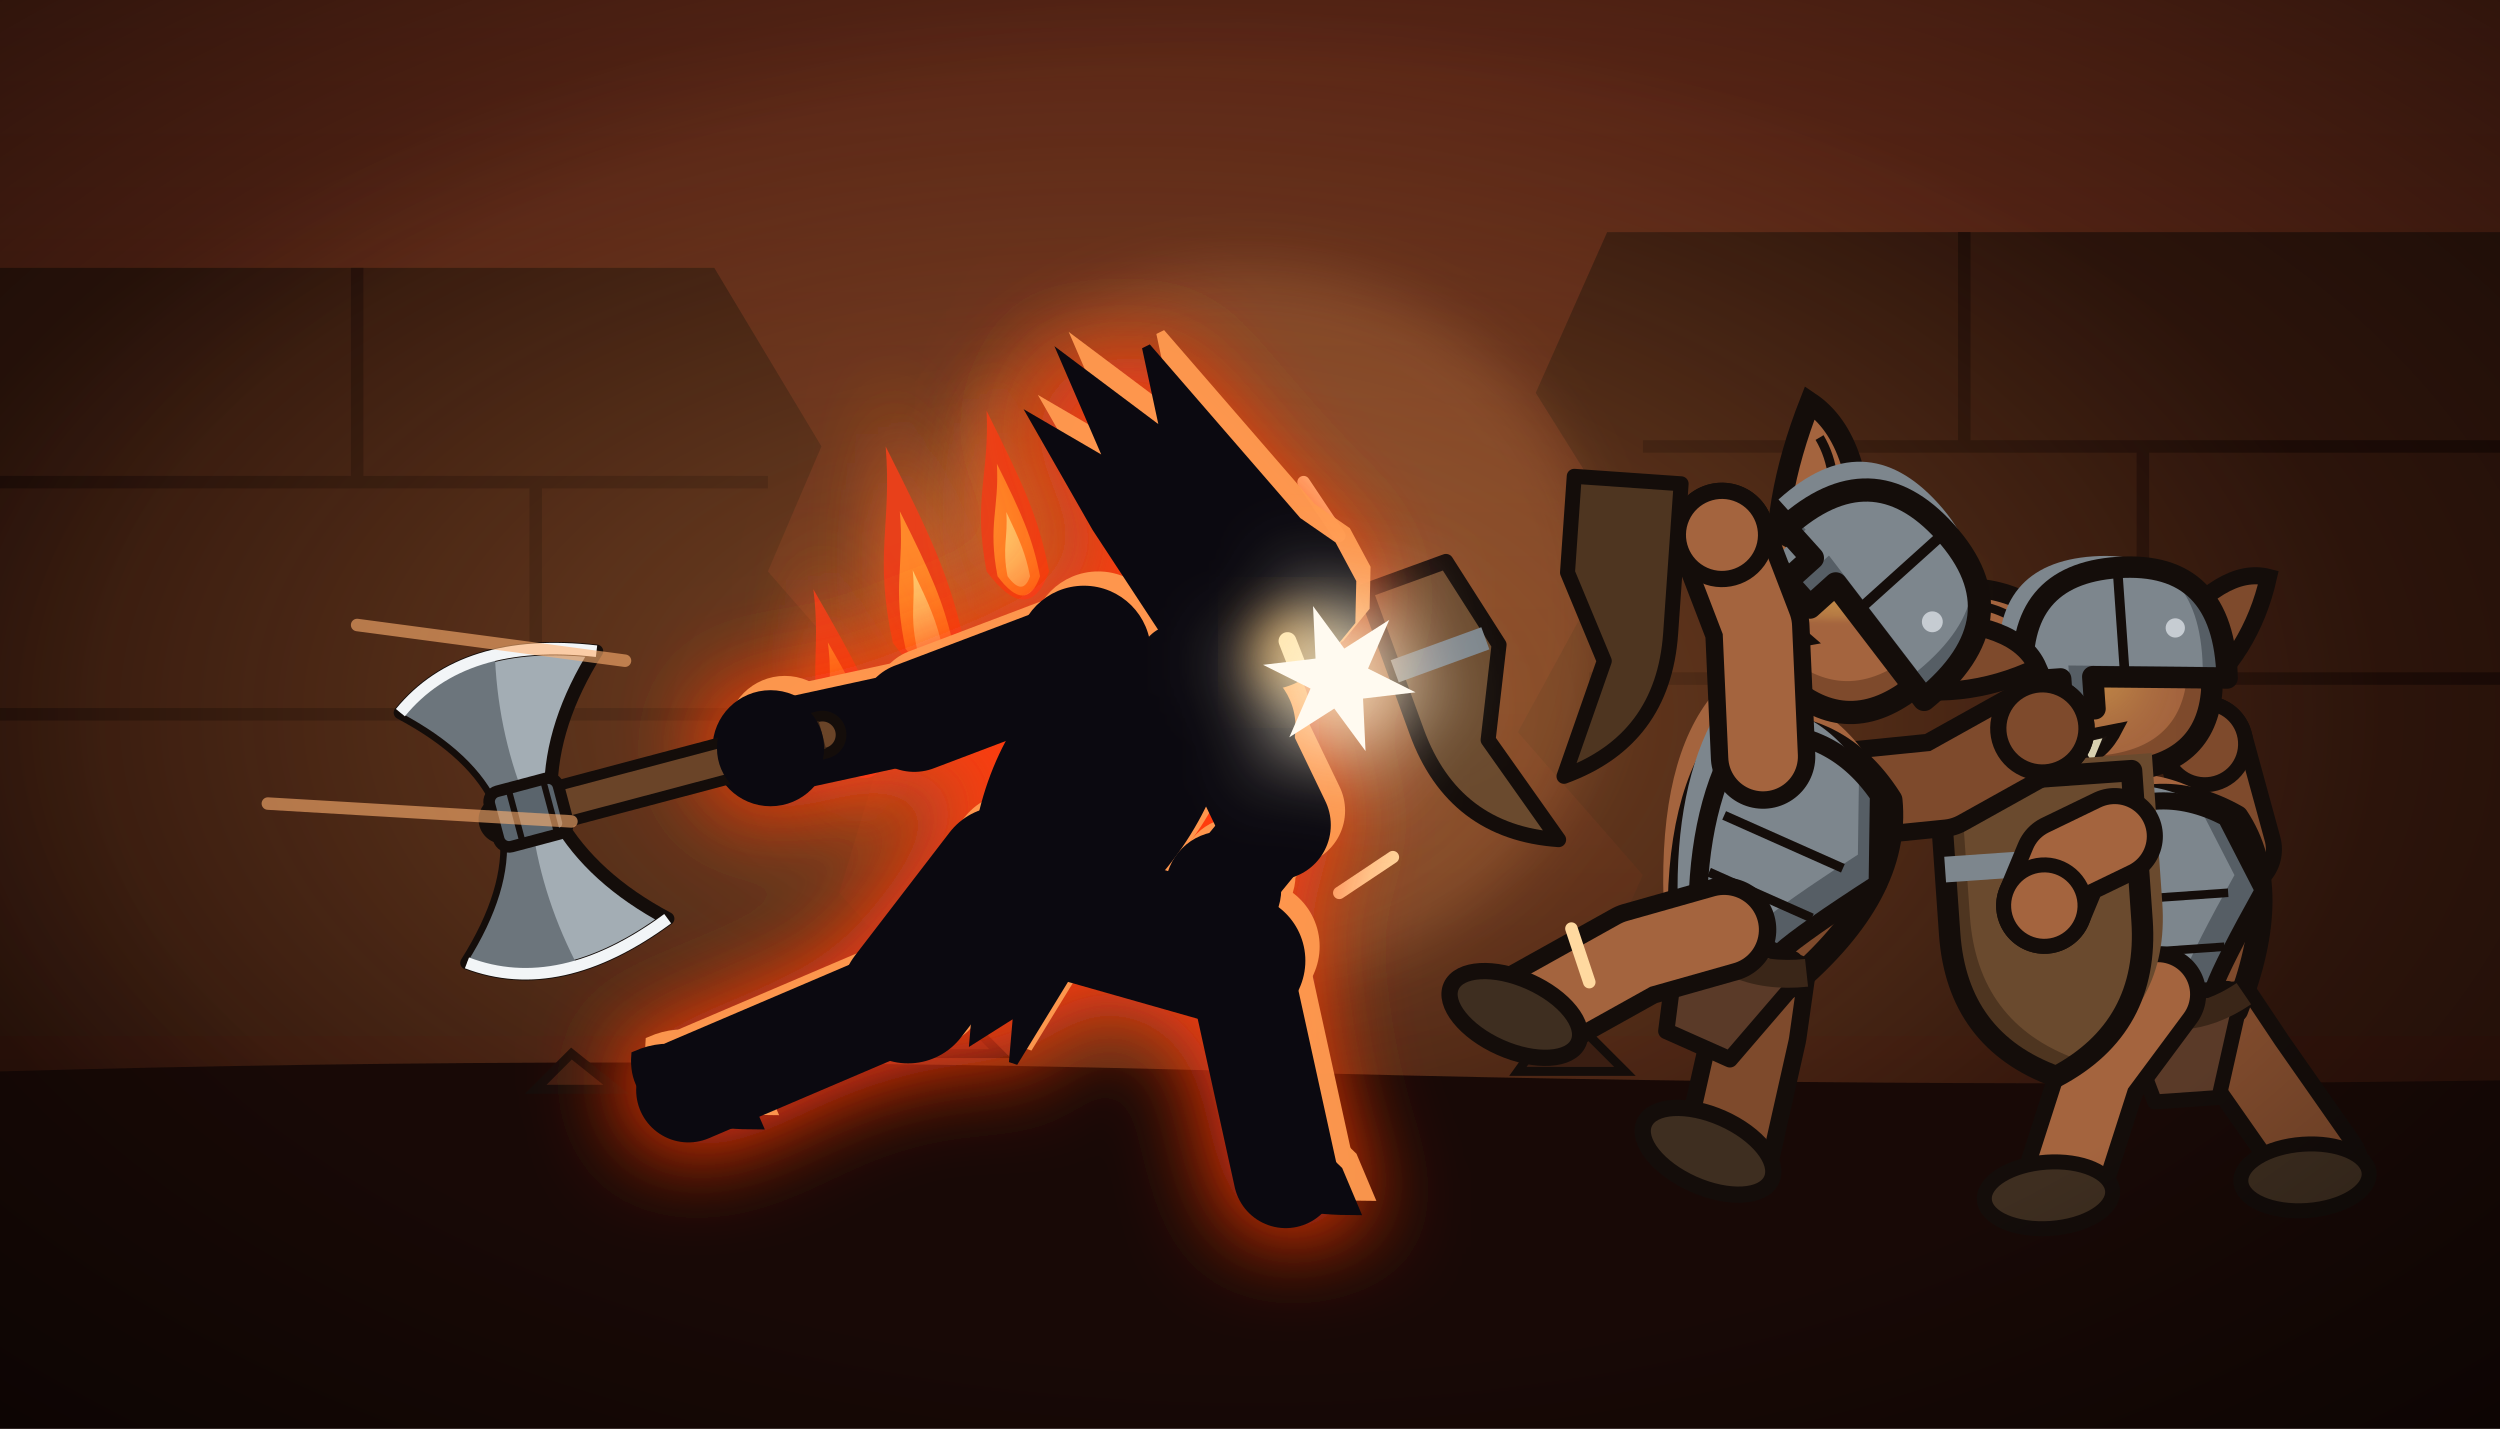
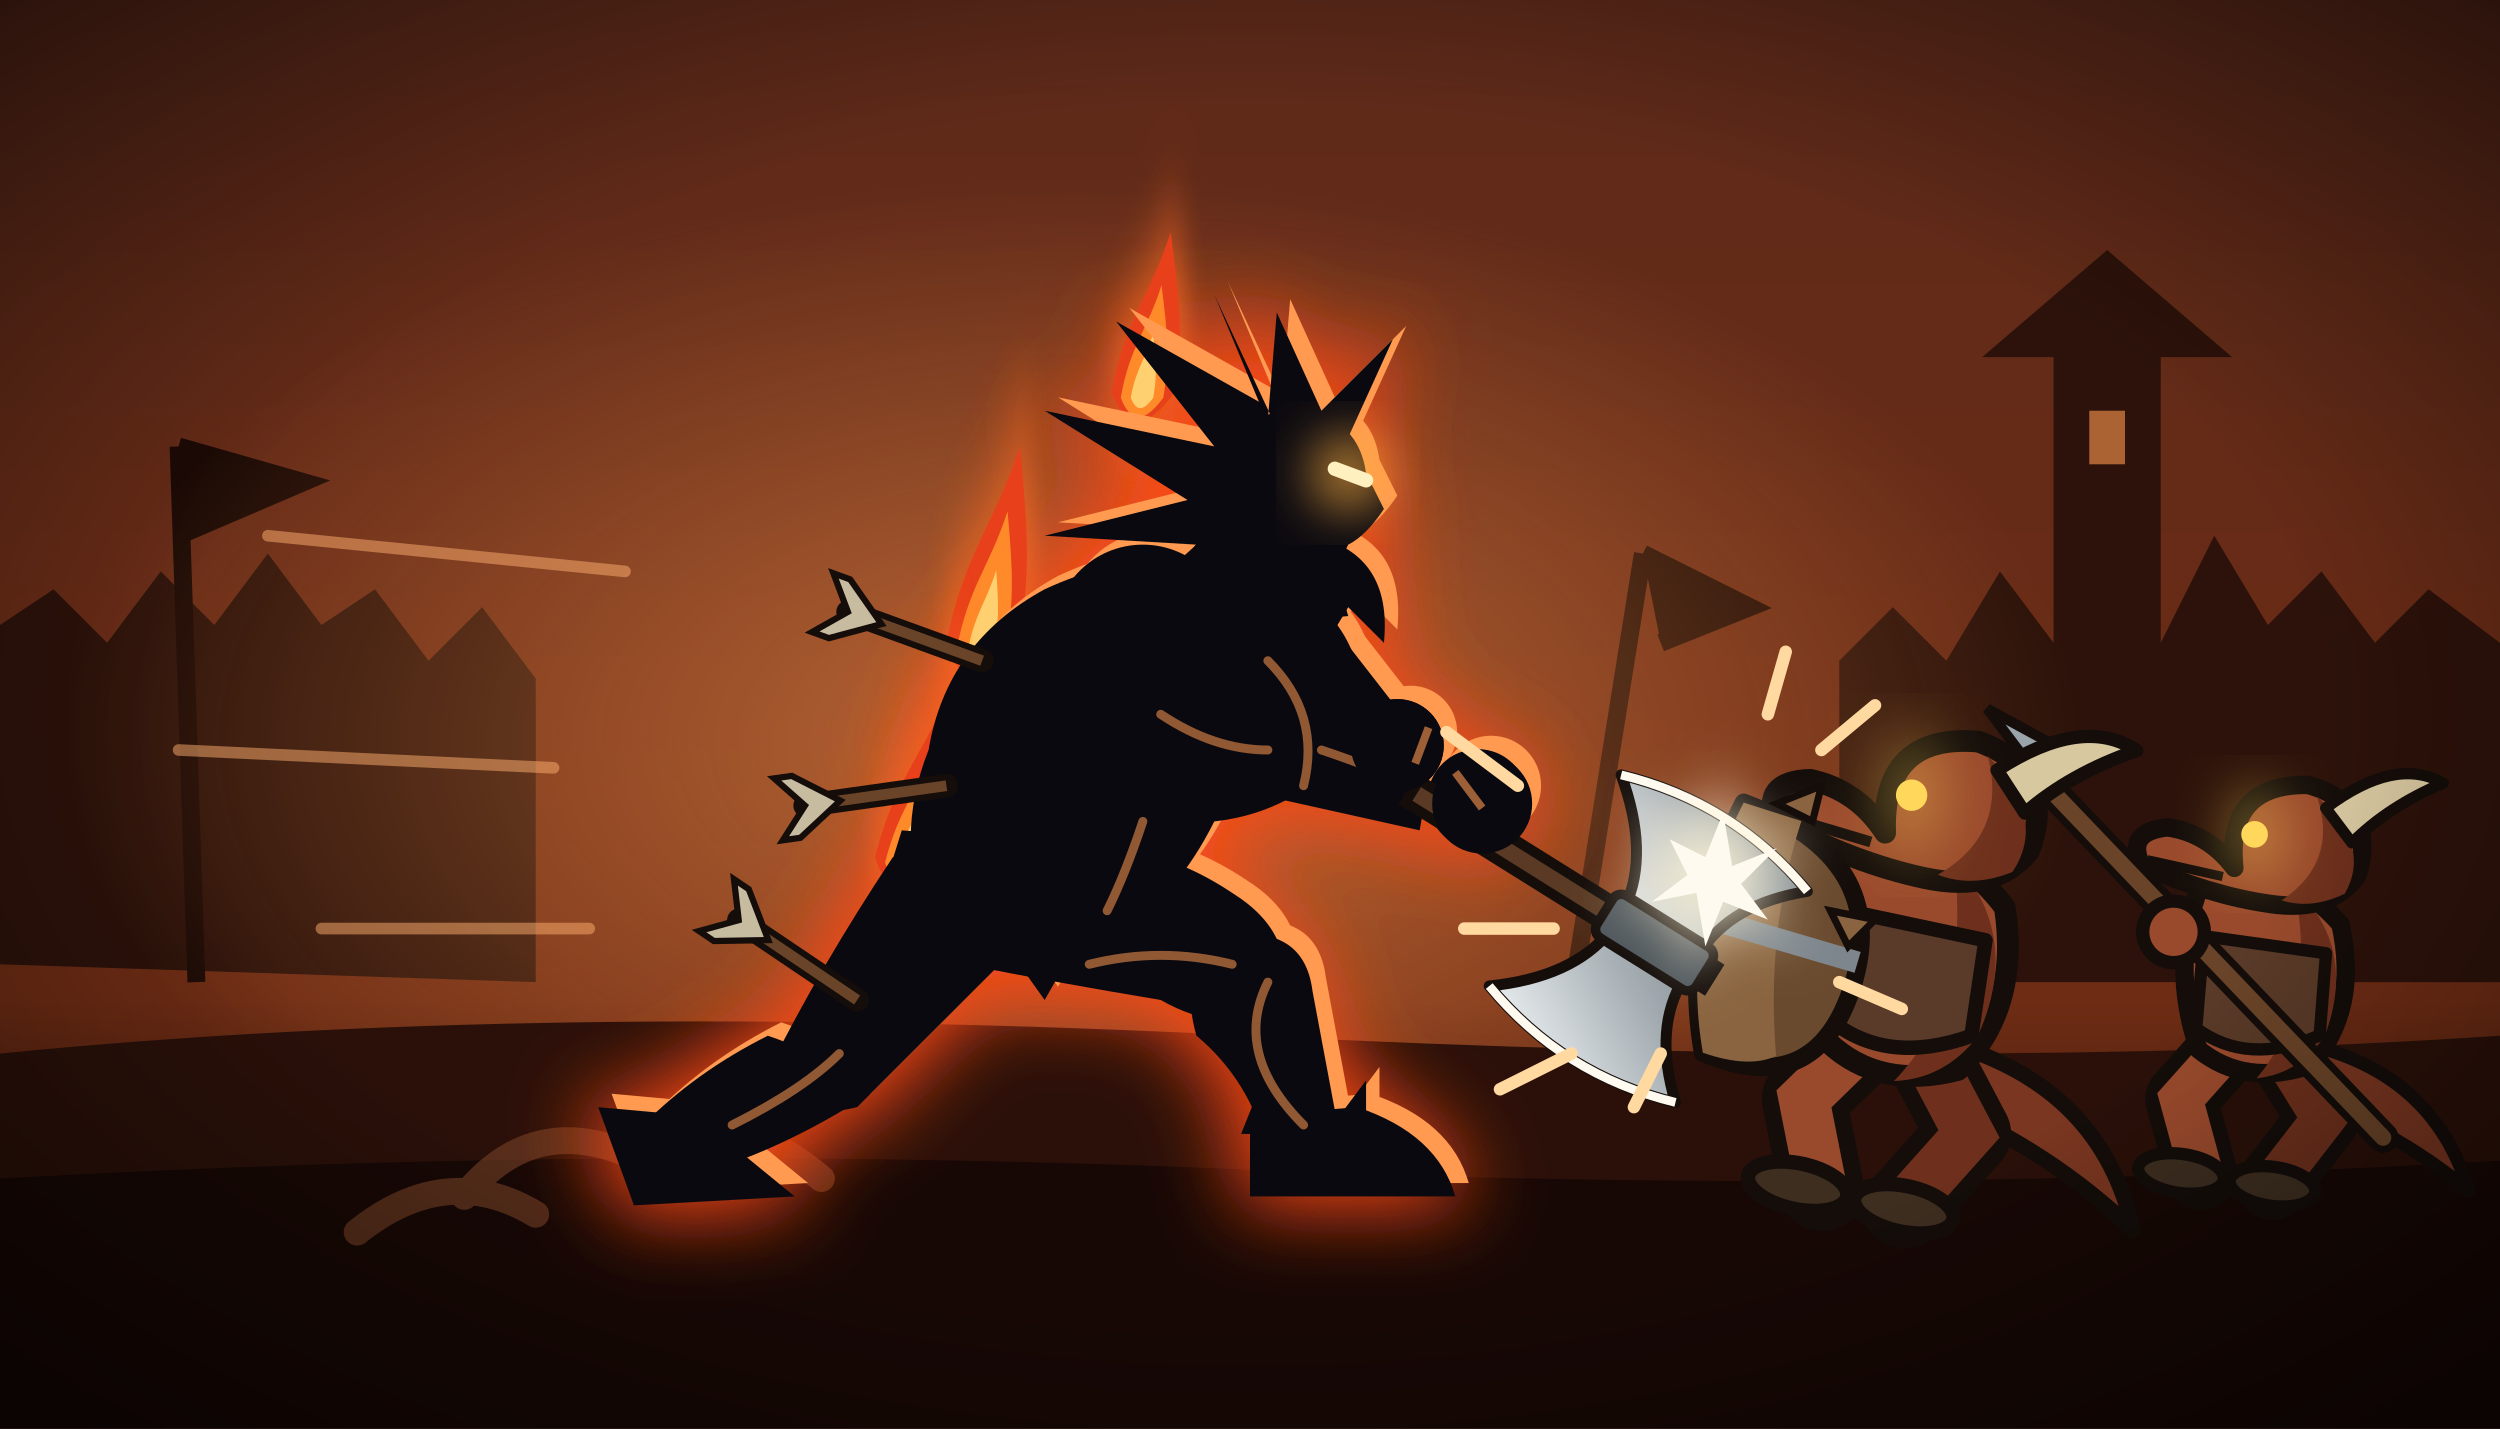
<svg xmlns="http://www.w3.org/2000/svg" viewBox="0 0 280 160" width="280" height="160">
  <defs>
    <linearGradient id="cielo" x1="0" y1="0" x2="0" y2="1">
-       <stop offset="0" stop-color="#5a2616" />
-       <stop offset="1" stop-color="#1e0b06" />
+       <stop offset="0" stop-color="#5e2a1a" />
+       <stop offset=".7" stop-color="#6e2c14" />
+       <stop offset="1" stop-color="#210d07" />
    </linearGradient>
-     <radialGradient id="halo" cx="45%" cy="50%" r="50%">
-       <stop offset="0" stop-color="#ff9a50" stop-opacity=".4" />
+     <radialGradient id="halo" cx="43%" cy="52%" r="40%">
+       <stop offset="0" stop-color="#ff9a50" stop-opacity=".55" />
      <stop offset="1" stop-color="#ff9a50" stop-opacity="0" />
    </radialGradient>
-     <radialGradient id="vineta" cx="50%" cy="50%" r="78%">
-       <stop offset=".58" stop-color="#000" stop-opacity="0" />
-       <stop offset="1" stop-color="#000" stop-opacity=".6" />
+     <radialGradient id="vineta" cx="50%" cy="50%" r="76%">
+       <stop offset=".56" stop-color="#000" stop-opacity="0" />
+       <stop offset="1" stop-color="#000" stop-opacity=".65" />
    </radialGradient>
+     <linearGradient id="acero" x1="0" y1="0" x2="1" y2="1">
+       <stop offset="0" stop-color="#eef2f4" />
+       <stop offset="1" stop-color="#7d888f" />
+     </linearGradient>
    <filter id="brillo" x="-50%" y="-50%" width="200%" height="200%">
      <feGaussianBlur stdDeviation="3" />
    </filter>
-     <filter id="aura" x="-40%" y="-40%" width="180%" height="180%">
-       <feMorphology in="SourceAlpha" operator="dilate" radius="4" result="d" />
-       <feGaussianBlur in="d" stdDeviation="5" result="b" />
-       <feFlood flood-color="#ff3a10" />
+     <filter id="aura" x="-30%" y="-30%" width="160%" height="160%">
+       <feMorphology in="SourceAlpha" operator="dilate" radius="3" result="d" />
+       <feGaussianBlur in="d" stdDeviation="4.5" result="b" />
+       <feFlood flood-color="#ff4a14" />
      <feComposite in2="b" operator="in" />
    </filter>
-     <style>.o{fill:none;stroke:#140d0a;stroke-linecap:round;stroke-linejoin:round}.l{fill:none;stroke-linecap:round;stroke-linejoin:round}.k{stroke:#140d0a;stroke-linejoin:round;stroke-width:1.4}.m{fill:none;stroke:#140d0a;stroke-linejoin:round}</style>
-     <g id="b">
-       <path d="M121.4 73.1Q129.8 76.7 137.6 81.4Q134.7 95.2 122.7 104.1L109.3 95.9Q110.8 82 121.4 73.1Z" />
-       <path d="M131.8 74.2L141.5 68.7" fill="none" stroke-width="8.5" stroke-linecap="round" />
-       <path d="M112.3 97.8L101.7 111.6" fill="none" stroke-width="15" stroke-linecap="round" />
-       <path d="M101.7 111.6L77.1 122.1" fill="none" stroke-width="11.7" stroke-linecap="round" />
-       <path d="M71.2 118.2Q77.1 115.6 82.9 121.4L84.9 126Q70.6 126 71.2 118.2Z" />
-       <path d="M119.7 102.2L138.7 107.6" fill="none" stroke-width="15" stroke-linecap="round" />
-       <path d="M138.7 107.6L144 131.7" fill="none" stroke-width="11.7" stroke-linecap="round" />
-       <path d="M138.2 127.8Q144 125.2 149.9 131.1L151.8 135.6Q137.5 135.6 138.2 127.8Z" />
-       <path d="M110 94.8L100.2 110.9L105.1 107.8L104.6 113.6L109.6 110.5L109.1 116.3L114 113.2L113.5 119L123.3 103Z" />
-       <circle cx="121.4" cy="73.1" r="7" />
-       <path d="M121.4 73.1L102.4 80.3" fill="none" stroke-width="12.3" stroke-linecap="round" />
-       <path d="M102.4 80.3L86.3 83.8" fill="none" stroke-width="10.4" stroke-linecap="round" />
-       <circle cx="86.3" cy="83.8" r="6" />
-       <circle cx="137.6" cy="81.4" r="7" />
-       <path d="M137.6 81.4L142.9 92.4" fill="none" stroke-width="12.3" stroke-linecap="round" />
-       <path d="M142.9 92.4L137 99.6" fill="none" stroke-width="10.4" stroke-linecap="round" />
-       <circle cx="137" cy="99.6" r="6" />
-       <path d="M117.8 69.1L111.1 75.1L116.9 73.4L118.3 78.8L124.1 77.1L125.5 82.5L131.3 80.8L132.7 86.2L138.5 84.5L140 89.9L142.1 81.5L130.6 74.2Z" />
-       <circle cx="141.5" cy="68.7" r="8.1" />
-       <path d="M148.6 72.9L151.3 69.6L151.4 65.2L149.2 61.1L145.3 58.4L128.4 38.9L130.5 48.7L119.3 40.3L124.4 52.1L116 47.2L122.8 59.1L131.6 72.5L134.4 69.9Z" />
-       <path d="M144.1 75.9L135.1 81.1L133 79.1L128.6 81.1L130 77.1L127.6 76.1L130.1 71.5L136.9 71.9Z" />
+     <style>.o{fill:none;stroke:#140d0a;stroke-linecap:round;stroke-linejoin:round}.k{stroke:#140d0a;stroke-linejoin:round}</style>
+     <g id="h">
+       <path d="M138 57Q136 47 144 46Q152 46 153 53L155 57Q153 60 151 61L149 65Q143 66 140 63Z" />
+       <path d="M147 60Q156 62 155 72L151 68L148 73L144 66Z" />
+       <path d="M143 48L136 33L141 45L125 36L136 50L117 46L133 56L117 60L134 61L124 70L140 63ZM142 47L143 35L148 46L156 38L151 49Z" />
+       <path d="M136 58L149 62L151 69L127 71Z" />
+       <path d="M117 66Q132 59 147 67Q155 74 151 84Q145 91 136 92Q132 100 126 104L104 104Q100 94 104 84Q106 72 117 66Z" />
+       <circle cx="128" cy="71" r="10" />
+       <path d="M126 64Q140 63 150 71L157 80L150 83Q142 75 131 74Z" />
+       <path d="M119 67Q133 61 142 70Q152 75 151 84L142 89Q132 85 123 81Z" />
+       <path d="M141 76Q152 75 161 82L159 93Q150 91 141 89Z" />
+       <circle cx="156.5" cy="83.5" r="5.2" />
+       <circle cx="165.5" cy="89.5" r="5.6" />
+       <path d="M112 96Q126 92 138 100Q146 105 143 113Q137 116 130 112Q118 110 108 108Z" />
+       <path d="M136 105Q146 103 147 111L150 127L142 129Q140 121 134 116Q132 109 136 105Z" />
+       <path d="M140 125L152 124Q161 127 163 134L140 134Z" />
+       <path d="M139 127L141 122L144 126L147 121L150 125L153 121L153 127Z" />
+       <path d="M100 96Q112 98 114 106Q104 116 96 124Q88 126 86 120Q92 108 100 96Z" />
+       <path d="M86 116Q95 119 95 124Q85 130 76 132L72 126Q78 120 86 116Z" />
+       <path d="M67 124L78 125L89 134L71 135Z" />
+       <path d="M101 93L128 95L127 110L121 105L117 112L112 105L106 112L102 104L96 109Z" />
    </g>
-     <g id="hhob0">
-       <g transform="rotate(0)">
-         <path d="M-4-4Q-9.8-10.5-14-9.1Q-11.9-2.1-6 2Z" fill="#7e4a2c" stroke="#140d0a" stroke-width="1.6" />
-         <defs>
-           <path id="p85" d="M-8 1Q-8-8 1-8Q9-8 9 0Q9 8 1 8Q-7 8-8 1Z" />
-           <clipPath id="c85">
-             <use href="#p85" />
-           </clipPath>
-         </defs>
-         <use href="#p85" fill="#7e4a2c" />
-         <use href="#p85" fill="#a4643e" clip-path="url(#c85)" transform="translate(2.2 -1.6)" />
-         <use href="#p85" class="m" stroke-width="2" />
-         <path d="M3-4Q10.5-11.2 16.1-9.8Q11.9-1.4 6 3Z" fill="#a4643e" stroke="#140d0a" stroke-width="1.8" />
-         <path d="M7-4Q9.8-7.7 13.3-8.4" fill="none" stroke="#140d0a" stroke-width=".8" />
-         <path d="M7-1Q14 1 13 5Q10 5 8 3Z" fill="#a4643e" stroke="#140d0a" stroke-width="1.3" />
-         <path d="M-1-4.5Q3-6 6-3.5" fill="none" stroke="#140d0a" stroke-width="1.3" />
-         <circle cx="2.5" cy="-1.5" r="3.2" fill="#ffd75a" opacity=".6" filter="url(#brillo)" />
-         <circle cx="2.5" cy="-1.5" r="1.6" fill="#ffd75a" />
-         <path d="M1 4Q4 9 9 5Z" fill="#1a120e" stroke="#140d0a" stroke-width="1" />
-         <path d="M2.5 4.8L3.6 7L4.6 5.1ZM6.5 5.2L7.3 7L8.2 5Z" fill="#d8d0b0" />
-         <defs>
-           <path id="p86" d="M-9.5 0Q-10-11 0-11Q9.5-11 9.5-1L6-1L6 2L3 2L3-1Z" />
-           <clipPath id="c86">
-             <use href="#p86" />
-           </clipPath>
-         </defs>
-         <use href="#p86" fill="#565e65" />
-         <use href="#p86" fill="#7d868d" clip-path="url(#c86)" transform="translate(2.2 -1.2)" />
-         <use href="#p86" class="m" stroke-width="2" />
-         <path d="M0-10.5V-1" stroke="#140d0a" stroke-width=".9" />
-         <circle cx="-5" cy="-5" r=".9" fill="#c6ccd2" />
-       </g>
+     <g id="kb">
+       <path d="M5 -14Q18 -13 23 -2Q15 -7 5 -9Z" fill="#7a3620" class="k" stroke-width="1.3" />
+       <path class="o" d="M3 -13L8 -7L4 0M-2 -13L-6 -7L-3 0" stroke-width="7" />
+       <path d="M3 -13L8 -7L4 0" fill="none" stroke="#6e301c" stroke-width="4.2" stroke-linecap="round" />
+       <path d="M-2 -13L-6 -7L-3 0" fill="none" stroke="#9a4a2c" stroke-width="4.2" stroke-linecap="round" />
+       <ellipse cx="-5" cy=".2" rx="4.2" ry="1.9" fill="#3e2e20" class="k" stroke-width="1.2" />
+       <ellipse cx="4" cy=".2" rx="4.2" ry="1.9" fill="#3e2e20" class="k" stroke-width="1.2" />
+       <path d="M-7 -28Q0 -32 7 -26Q10 -18 6 -12Q0 -9 -5 -12Q-9 -20 -7 -28Z" fill="#9a4a2c" class="k" stroke-width="1.8" />
+       <path d="M2 -29Q9 -24 7 -15Q5 -11 1 -10Q6 -18 2 -29Z" fill="#6e301c" />
+       <path d="M-6 -23L6 -23L6.5 -15Q0 -11 -5.5 -14Z" fill="#5a3a28" class="k" stroke-width="1.2" />
+       <path d="M-4 -30Q-6 -38 2 -39Q9 -38 8 -31Q6 -27 0 -27Q-6 -27 -13 -29Q-15 -32 -11 -33Q-7 -33 -4 -30Z" fill="#9a4a2c" class="k" stroke-width="1.8" />
+       <path d="M3 -38Q9 -34 7 -29Q4 -27 1 -27.5Q6 -32 3 -38Z" fill="#6e301c" />
+       <path d="M4 -37Q10 -43 15 -41Q10 -38 7 -34Z" fill="#d8c8a0" class="k" stroke-width="1.1" />
+       <path d="M-12.5 -29.6L-5 -29" stroke="#140d0a" stroke-width=".9" />
+       <circle cx="-2.5" cy="-33.5" r="3" fill="#ffd75a" opacity=".6" filter="url(#brillo)" />
+       <circle cx="-2.5" cy="-33.5" r="1.3" fill="#ffd75a" />
    </g>
    <g id="fl">
      <path d="M-6.5 0C-6.5-5.2-1.9-6.9 0-11.5C4.5-6.3 6.5-4 6.5 0Q0 4.5-6.5 0Z" fill="#ff6a20" opacity=".7" filter="url(#brillo)" />
      <path d="M-5 0C-5-4.5-1.5-6 0-10C3.5-5.5 5-3.5 5 0Q0 3.5-5 0Z" fill="#e8401a" />
      <path d="M-3.4 .3C-3.4-2.9-1-3.9 0-6.7C2.4-3.6 3.4-2.1 3.4 .3Q0 2.7-3.4 .3Z" fill="#ff8a2a" />
      <path d="M-1.8 .3C-1.8-1.5-.5-2.1 0-3.7C1.3-1.9 1.8-1.1 1.8 .3Q0 1.6-1.8 .3Z" fill="#ffd070" />
    </g>
-     <g id="axb">
-       <path d="M-3 1.6L3 1.6Q4 8 11 14.5Q2 21-12 15.5Q-5 9-3 1.6Z" fill="#a3adb4" stroke="#140d0a" stroke-width="1.5" stroke-linejoin="round" />
-       <path d="M0 1.6L3 1.6Q4 8 11 14.5Q5 18.5-1 18.5Q1 10 0 1.6Z" fill="#6c757c" />
-       <path d="M11 14.5Q2 21-12 15.5" fill="none" stroke="#f2f5f7" stroke-width="1.3" />
-     </g>
-     <path id="axbg" d="M-3 1.6L3 1.6Q4 8 11 14.5Q2 21-12 15.5Q-5 9-3 1.6Z" />
-     <g id="axs">
-       <rect x="-4" y="-3.2" width="8" height="6.4" rx="1.2" fill="#5a646c" stroke="#140d0a" stroke-width="1.3" />
-       <path d="M-2.5-3V3M1.5-3V3" stroke="#140d0a" stroke-width=".7" />
-     </g>
-     <g id="imfff4d6">
-       <path d="M9.8 1.7L3.2 2.7L3.4 9.4L-.7 4.1L-6.4 7.7L-3.9 1.4L-9.8-1.7L-3.2-2.7L-3.4-9.4L.7-4.1L6.4-7.7L3.9-1.4Z" fill="#fff4d6" opacity=".85" filter="url(#brillo)" />
-       <path d="M6.1 1.1L1.9 1.6L2.1 5.8L-.4 2.4L-4 4.7L-2.3 .8L-6.1-1.1L-1.9-1.6L-2.1-5.8L.4-2.4L4-4.7L2.3-.8Z" fill="#fffaf0" />
+     <g id="ar">
+       <path d="M0 0L-16 0" stroke="#140d0a" stroke-width="2.6" stroke-linecap="round" />
+       <path d="M0 0L-16 0" stroke="#6a4428" stroke-width="1.2" />
+       <path d="M-12 0L-17 -3.5L-19 -3.5L-16 0L-19 3.5L-17 3.5Z" fill="#c8bca0" stroke="#140d0a" stroke-width=".7" />
    </g>
  </defs>
  <rect width="280" height="160" fill="url(#cielo)" />
-   <path d="M0 30H80L92 50L86 64L100 80L94 100L108 116H0ZM280 26H180L172 44L182 60L170 82L184 98L176 116H280Z" fill="#2c140b" />
-   <path d="M0 54H86M0 80H96M184 50H280M178 76H280M40 30V54M60 54V80M220 26V50M240 50V76" stroke="#1c0b06" stroke-width="1.4" />
-   <circle cx="140" cy="70" r="40" fill="#c8804a" opacity=".25" filter="url(#brillo)" />
+   <path d="M0 108L0 70L6 66L12 72L18 64L24 70L30 62L36 70L42 66L48 74L54 68L60 76L60 110ZM206 110L206 74L212 68L218 74L224 64L230 72L236 66L242 72L248 60L254 70L260 64L266 72L272 66L280 72L280 110Z" fill="#2c120a" />
+   <path d="M230 72V40L222 40L236 28L250 40L242 40V72Z" fill="#2c120a" />
+   <path d="M234 46h4v6h-4z" fill="#ff9a50" opacity=".6" />
+   <path d="M22 110L20 50M20 50L34 54L20 60M176 112L184 62M184 62L196 68L186 72" stroke="#1c0a05" stroke-width="2" fill="#1c0a05" />
  <rect width="280" height="160" fill="url(#halo)" />
-   <path d="M0 120Q70 118 140 120T280 121L280 160L0 160Z" fill="#180906" />
-   <path d="M100 118l6-6l6 6zM170 120l5-7l7 7zM60 122l4-4l5 4z" fill="#3a1e12" stroke="#140d0a" stroke-width="1" />
-   <g transform="translate(244 110) rotate(-4) scale(-1.2 1.2)">
-     <path class="o" d="M-2 1L-6 8L-12 18M-3-14L-6-12L-4-22 " stroke-width="9" />
-     <path class="l" d="M-2 1L-6 8L-12 18M-3-14L-6-12L-4-22 " stroke="#7e4a2c" stroke-width="6" />
-     <ellipse cx="-10.5" cy="19" rx="6" ry="3.1" fill="#3e2e20" class="k" />
-     <circle cx="-4" cy="-22" r="3.8" fill="#7e4a2c" class="k" />
-     <defs>
-       <path id="p83" d="M-6.5-15Q1-20 8.5-15Q10.5-8 5.2 3Q0 6-5.2 3Q-10.5-8-6.5-15Z" />
-       <clipPath id="c83">
-         <use href="#p83" />
-       </clipPath>
-     </defs>
-     <use href="#p83" fill="#7e4a2c" />
-     <use href="#p83" fill="#a4643e" clip-path="url(#c83)" transform="translate(2.6 -2.2)" />
-     <use href="#p83" class="m" stroke-width="2.2" />
-     <defs>
-       <path id="p84" d="M-5.5-15Q1-19 7.5-15Q8.5-8 4.5 1L-4.5 1Q0 5-8.5-8Z" />
-       <clipPath id="c84">
-         <use href="#p84" />
-       </clipPath>
-     </defs>
-     <use href="#p84" fill="#565e65" />
-     <use href="#p84" fill="#7d868d" clip-path="url(#c84)" transform="translate(2.6 -1.6)" />
-     <use href="#p84" class="m" stroke-width="1.6" />
-     <path d="M-5.2-8L6-8M-4.5-3L5.2-3" stroke="#140d0a" stroke-width=".8" />
-     <path d="M-6 1L6 1L3 11L-3 11Z" fill="#5a3a28" class="k" />
-     <path d="M-6 1.5Q0 5 6 1.5" fill="none" stroke="#3a2618" stroke-width="2.4" />
-     <use href="#hhob0" transform="translate(3 -28)" />
-     <path class="o" d="M2 1L8 8L12 18 " stroke-width="9" />
-     <path class="l" d="M2 1L8 8L12 18 " stroke="#a4643e" stroke-width="6" />
-     <ellipse cx="13.5" cy="19" rx="6" ry="3.1" fill="#3e2e20" class="k" />
-     <g transform="translate(12 -8) rotate(0)">
-       <defs>
-         <path id="p87" d="M-9-12L9-12L9 2Q9 12 0 16Q-9 12-9 2Z" />
-         <clipPath id="c87">
-           <use href="#p87" />
-         </clipPath>
-       </defs>
-       <use href="#p87" fill="#4e3520" />
-       <use href="#p87" fill="#6a4a2e" clip-path="url(#c87)" transform="translate(-2 -1.5)" />
-       <use href="#p87" class="m" stroke-width="2" />
-       <path d="M-9-4L9-4" stroke="#7d868d" stroke-width="2.4" />
-       <circle cx="0" cy="0" r="2.4" fill="#8d959c" stroke="#140d0a" stroke-width="1" />
-     </g>
-     <path class="o" d="M5-14L10-12L12-8" stroke-width="9" />
-     <path class="l" d="M5-14L10-12L12-8" stroke="#a4643e" stroke-width="6" />
-     <circle cx="12" cy="-8" r="3.8" fill="#a4643e" class="k" />
+   <path d="M0 118Q60 112 140 116T280 116L280 160L0 160Z" fill="#2a1009" />
+   <path d="M0 132Q70 128 140 131T280 130L280 160L0 160Z" fill="#170805" />
+   <path d="M52 134Q60 124 72 130Q80 122 92 132M40 138Q50 130 60 136" fill="none" stroke="#6a3a22" stroke-width="3" stroke-linecap="round" opacity=".7" />
+   <use href="#h" fill="#000" filter="url(#aura)" />
+   <use href="#fl" transform="translate(110 72) scale(.8 2.2) skewX(-28)" />
+   <use href="#fl" transform="translate(102 96) scale(.8 2) skewX(-32)" />
+   <use href="#fl" transform="translate(128 44) scale(.7 1.8) skewX(-24)" />
+   <use href="#h" fill="#ff9a50" transform="translate(1.5 -1.5)" />
+   <use href="#h" fill="#0b0910" />
+   <use href="#ar" transform="translate(110 74) rotate(20)" />
+   <use href="#ar" transform="translate(106 88) rotate(-8)" />
+   <use href="#ar" transform="translate(96 112) rotate(34)" />
+   <g fill="none" stroke="#ff9a50" stroke-width="1" stroke-linecap="round" opacity=".55">
+     <path d="M142 74Q148 80 146 88M128 92Q126 98 124 102M130 80Q136 84 142 84M148 84Q154 86 158 88M122 108Q130 106 138 108M142 110Q138 118 146 126M94 118Q90 122 82 126" />
  </g>
-   <g transform="translate(196 104) rotate(24) scale(-1.3 1.3)">
-     <path class="o" d="M-2 1L-4 8L-6 18M-3-14L-10-18L-16-26 " stroke-width="9" />
-     <path class="l" d="M-2 1L-4 8L-6 18M-3-14L-10-18L-16-26 " stroke="#7e4a2c" stroke-width="6" />
-     <ellipse cx="-4.5" cy="19" rx="6" ry="3.1" fill="#3e2e20" class="k" />
-     <circle cx="-16" cy="-26" r="3.8" fill="#7e4a2c" class="k" />
-     <defs>
-       <path id="p88" d="M-6.5-15Q1-20 8.5-15Q10.5-8 5.2 3Q0 6-5.2 3Q-10.5-8-6.5-15Z" />
-       <clipPath id="c88">
-         <use href="#p88" />
-       </clipPath>
-     </defs>
-     <use href="#p88" fill="#7e4a2c" />
-     <use href="#p88" fill="#a4643e" clip-path="url(#c88)" transform="translate(2.6 -2.2)" />
-     <use href="#p88" class="m" stroke-width="2.2" />
-     <defs>
-       <path id="p89" d="M-5.5-15Q1-19 7.5-15Q8.5-8 4.5 1L-4.5 1Q0 5-8.5-8Z" />
-       <clipPath id="c89">
-         <use href="#p89" />
-       </clipPath>
-     </defs>
-     <use href="#p89" fill="#565e65" />
-     <use href="#p89" fill="#7d868d" clip-path="url(#c89)" transform="translate(2.6 -1.6)" />
-     <use href="#p89" class="m" stroke-width="1.6" />
-     <path d="M-5.2-8L6-8M-4.5-3L5.2-3" stroke="#140d0a" stroke-width=".8" />
-     <path d="M-6 1L6 1L3 11L-3 11Z" fill="#5a3a28" class="k" />
-     <path d="M-6 1.5Q0 5 6 1.5" fill="none" stroke="#3a2618" stroke-width="2.4" />
-     <use href="#hhob0" transform="translate(3 -28) rotate(-24)" />
-     <path class="o" d="M2 1L8 6L14 14M5-14L10-24L16-30" stroke-width="9" />
-     <path class="l" d="M2 1L8 6L14 14M5-14L10-24L16-30" stroke="#a4643e" stroke-width="6" />
-     <ellipse cx="15.5" cy="15" rx="6" ry="3.1" fill="#3e2e20" class="k" />
-     <circle cx="16" cy="-30" r="3.8" fill="#a4643e" class="k" />
+   <circle cx="151" cy="53" r="4" fill="#ffb040" opacity=".8" filter="url(#brillo)" />
+   <path d="M149.5 52.5L153 53.8" stroke="#fff0c0" stroke-width="1.6" stroke-linecap="round" />
+   <path d="M30 60L70 64M20 84L62 86M36 104L66 104" stroke="#ffb070" stroke-width="1.3" stroke-linecap="round" opacity=".5" />
+   <g transform="translate(250 132) rotate(8) scale(1.15)">
+     <use href="#kb" />
+     <path d="M-24 -36L14 -6" stroke="#140d0a" stroke-width="3" stroke-linecap="round" />
+     <path d="M-24 -36L14 -6" stroke="#6a4428" stroke-width="1.6" stroke-linecap="round" />
+     <path d="M-24 -36L-30 -42L-22 -39Z" fill="#9aa4ab" stroke="#140d0a" stroke-width="1" />
+     <circle cx="-9" cy="-23" r="3" fill="#9a4a2c" class="k" stroke-width="1.3" />
  </g>
-   <g transform="translate(168 76) rotate(-20) scale(1.2)">
-     <path d="M-9-12L-1-12L1-3L-3 5L0 16Q-9 12-9 2Z" fill="#6a4a2e" class="k" />
-     <path d="M-1-12L9-12L9 2Q9 12 0 16L3 5L-1-3Z" fill="#4e3520" class="k" transform="translate(9 -4) rotate(24)" />
-     <path d="M-9-4L0-4" stroke="#7d868d" stroke-width="2.2" />
+   <g transform="translate(208 134) rotate(12) scale(1.35)">
+     <use href="#kb" />
+     <path d="M-16 -30Q-19 -19 -15 -9Q-5 -7 -4 -17Q-3 -28 -16 -30Z" fill="#6a4a2e" class="k" stroke-width="1.5" />
+     <path d="M-16 -30Q-19 -19 -15 -9Q-11 -8.5 -9 -10Q-12 -20 -11 -29.5Z" fill="#8a6440" />
+     <path d="M-17 -20L-4 -19" stroke="#7d868d" stroke-width="1.8" />
  </g>
-   <path d="M150 60l-4-6M156 96l-6 4M176 104l2 6" stroke="#ffd9a0" stroke-width="1.4" stroke-linecap="round" />
-   <use href="#fl" transform="translate(104 72) scale(0.8 2.2) skewX(31)" />
-   <use href="#fl" transform="translate(96 84) scale(0.7 1.8) skewX(35)" />
-   <use href="#fl" transform="translate(114 64) scale(0.7 1.8) skewX(26.6)" />
-   <use href="#b" fill="#000" stroke="#000" filter="url(#aura)" opacity="1" />
-   <use href="#b" fill="#ff9a50" stroke="#ff9a50" transform="translate(1.6 -1.6)" opacity=".95" />
-   <use href="#b" fill="#0b0910" stroke="#0b0910" />
-   <circle cx="144.9" cy="73.1" r="4.2" fill="#ffb040" opacity=".8" filter="url(#brillo)" />
-   <path d="M144.2 71.8L145.3 74.6" stroke="#ffe0a0" stroke-width="2" stroke-linecap="round" />
-   <path d="M92.1 82.3L56.3 91.8" stroke="#140d0a" stroke-width="5.4" stroke-linecap="round" />
-   <path d="M92.1 82.3L56.3 91.8" stroke="#6a4428" stroke-width="3" stroke-linecap="round" />
-   <path d="M92.1 82.3L83.4 84.6" stroke="#3a2416" stroke-width="3.2" stroke-dasharray="1.4 1.2" />
-   <g transform="translate(59.2 91) rotate(165.1) scale(1 1)">
-     <use href="#axb" />
-     <use href="#axb" transform="scale(1 -1)" />
-     <use href="#axs" />
+   <g transform="translate(186 106) rotate(-58) scale(.82)">
+     <path d="M-1.8 8L1.8 8L1.8 -40L-1.8 -40Z" fill="#5a3a24" stroke="#140d0a" stroke-width="1.4" />
+     <path d="M2 -7Q10 -8 17 -17Q22 -2 17 13Q10 5 2 5Z" fill="url(#acero)" stroke="#140d0a" stroke-width="1.5" stroke-linejoin="round" />
+     <path d="M-2 -7Q-10 -8 -17 -17Q-22 -2 -17 13Q-10 5 -2 5Z" fill="url(#acero)" stroke="#140d0a" stroke-width="1.5" stroke-linejoin="round" />
+     <path d="M17 -17Q22 -2 17 13M-17 -17Q-22 -2 -17 13" fill="none" stroke="#fffaf0" stroke-width="1.2" />
+     <rect x="-3.4" y="-9" width="6.8" height="16" rx="1.4" fill="#4e565c" stroke="#140d0a" stroke-width="1.3" />
  </g>
-   <circle cx="86.3" cy="83.8" r="6" fill="#0b0910" />
-   <use href="#imfff4d6" transform="translate(150 76) scale(1.4)" />
-   <path d="M40 70L70 74M30 90L64 92" stroke="#ffb070" stroke-width="1.4" stroke-linecap="round" opacity=".6" />
+   <circle cx="166" cy="90" r="5.6" fill="#0b0910" />
+   <circle cx="156.5" cy="83.5" r="5.2" fill="#0b0910" />
+   <path d="M163 86.5l3 4M160 81.5l-1.5 4" stroke="#ff9a50" stroke-width=".9" opacity=".6" />
+   <path d="M190 94L193 86L195 95L203 93L196 99L201 106L193 102L189 110L188 101L180 102L187 97L183 90Z" fill="#fff4d6" opacity=".85" filter="url(#brillo)" />
+   <path d="M191 96L193 91L194 97L199 95L195 99L198 103L193 101L191 106L190 100L185 101L189 98L187 94Z" fill="#fffaf0" />
+   <path d="M204 84l6-5M206 110l7 3M186 118l-3 6M198 80l2-7" stroke="#ffd9a0" stroke-width="1.4" stroke-linecap="round" />
+   <path d="M199 90l5-2l-1 4zM205 102l5 1l-3 3z" fill="#8a6440" stroke="#140d0a" stroke-width=".8" />
+   <path d="M170 88L162 82M174 104L164 104M176 118L168 122" stroke="#ffd9a0" stroke-width="1.4" stroke-linecap="round" />
  <rect width="280" height="160" fill="url(#vineta)" />
</svg>
